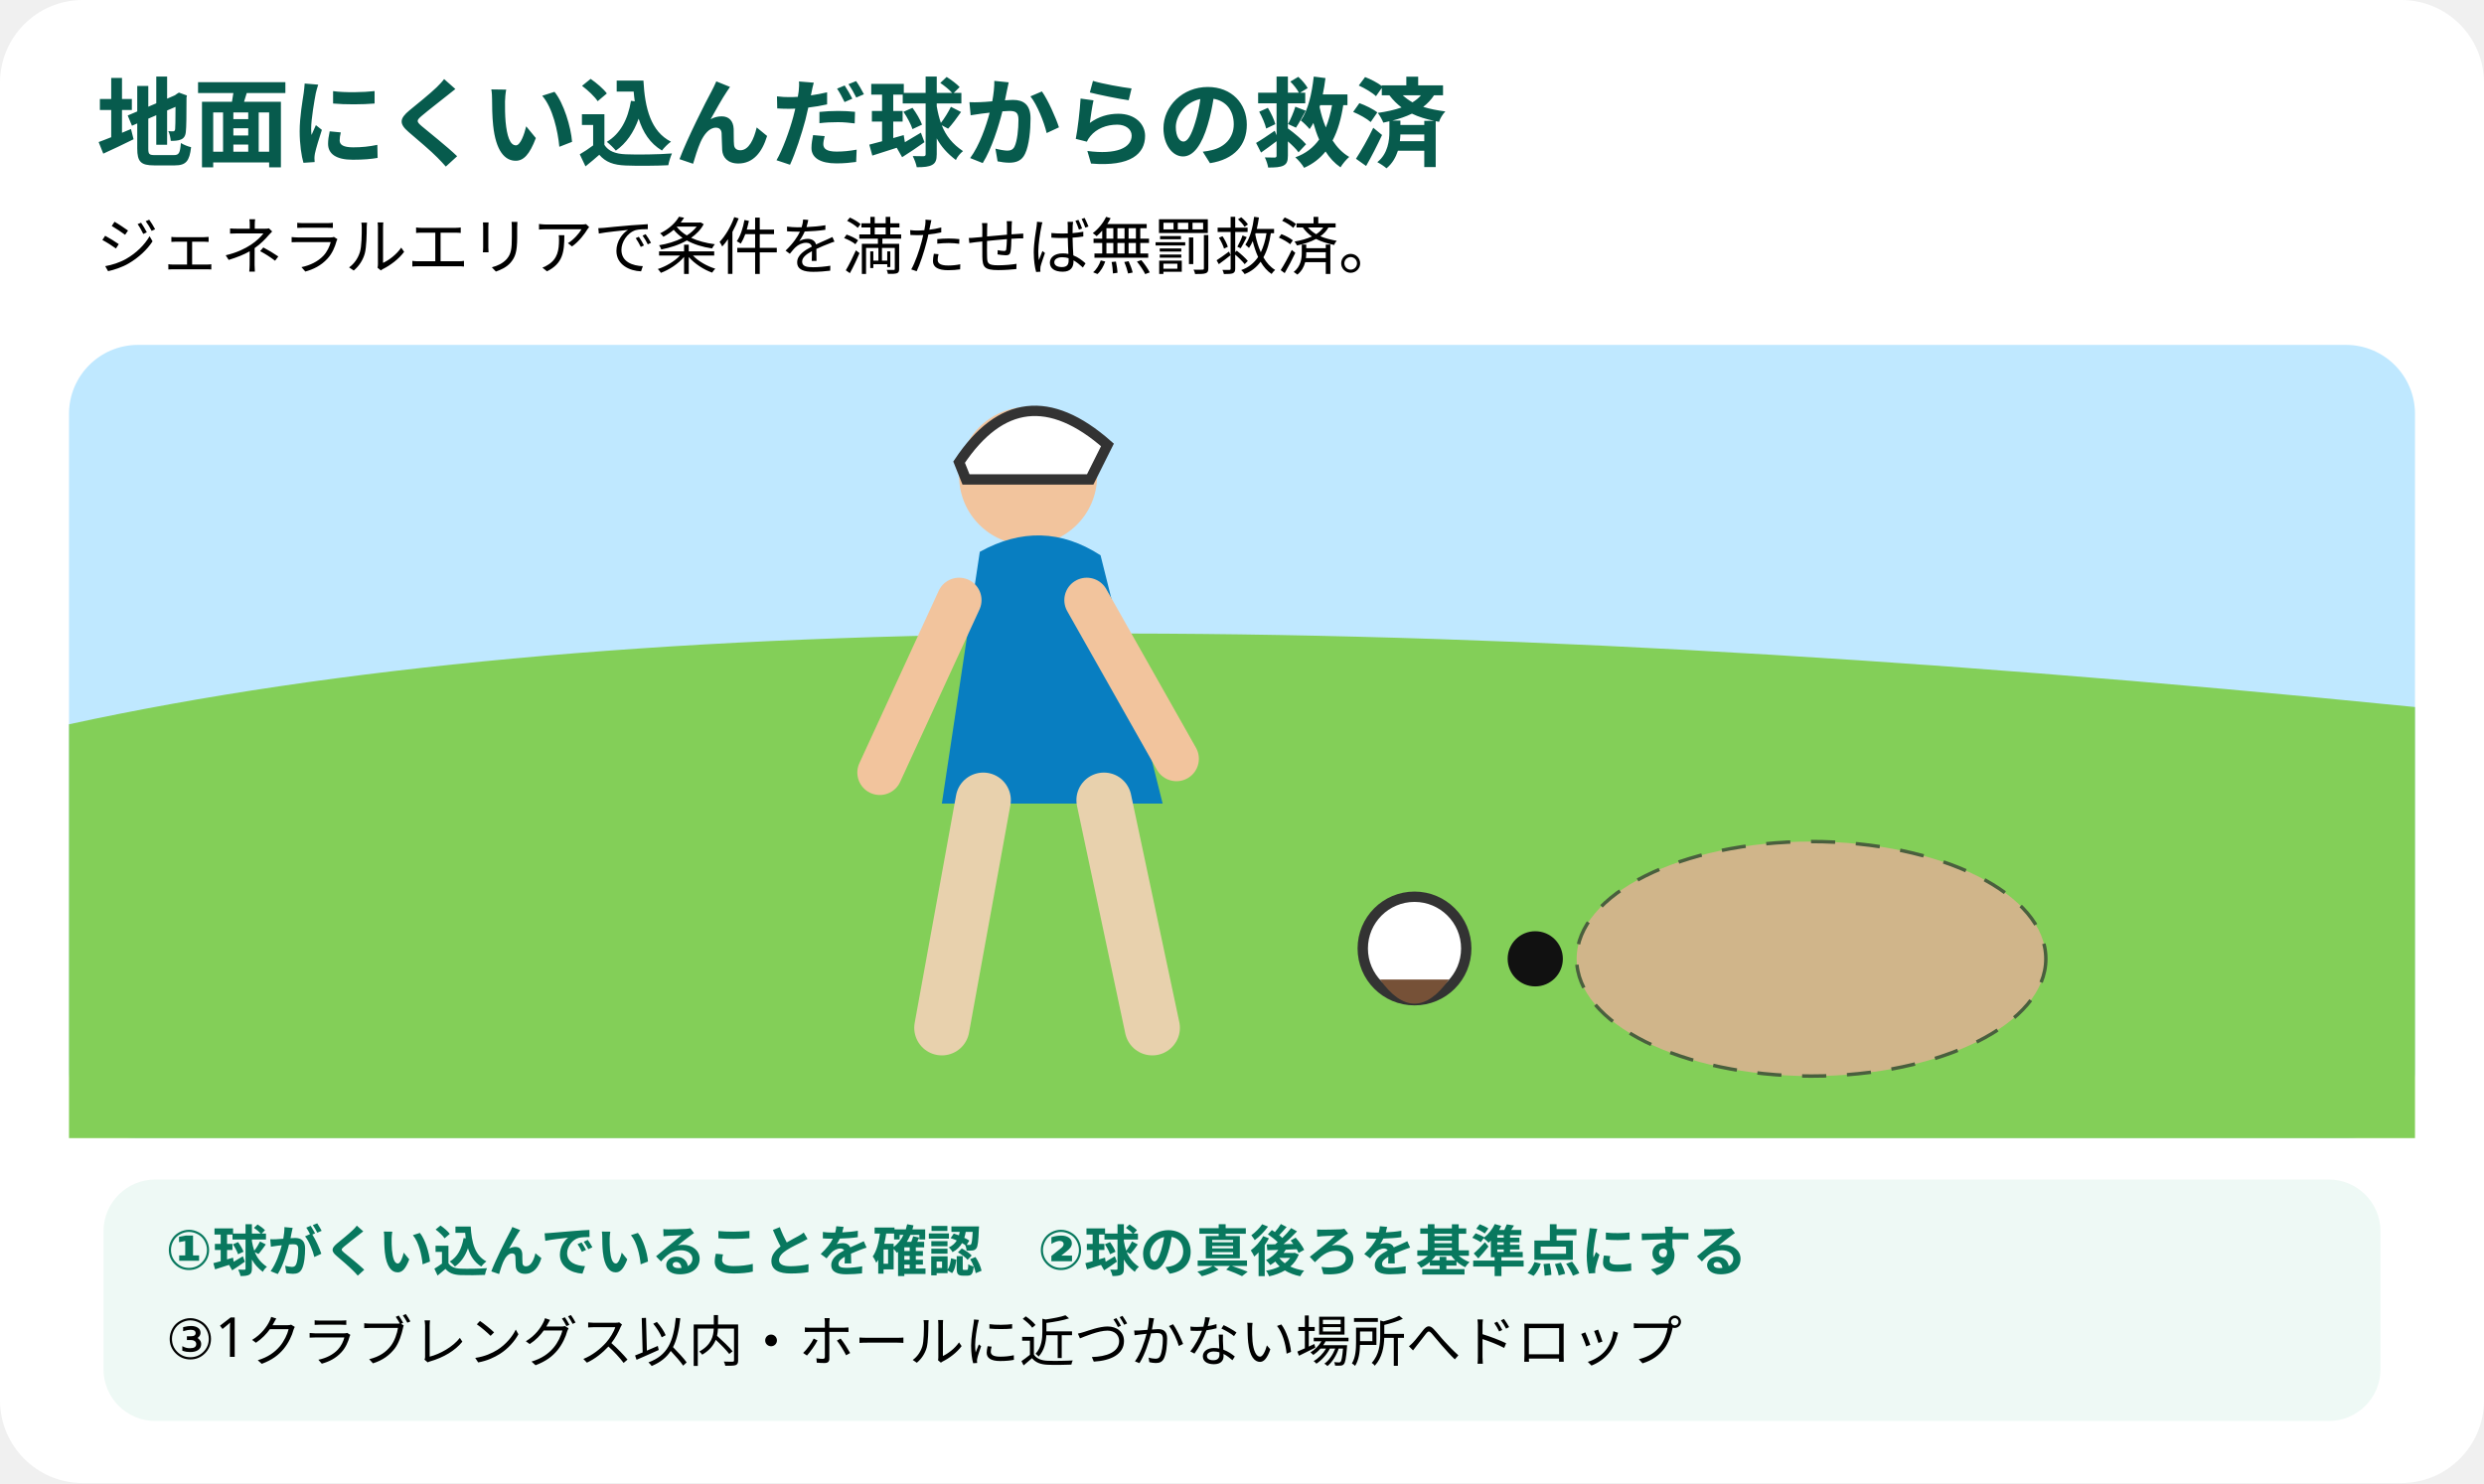
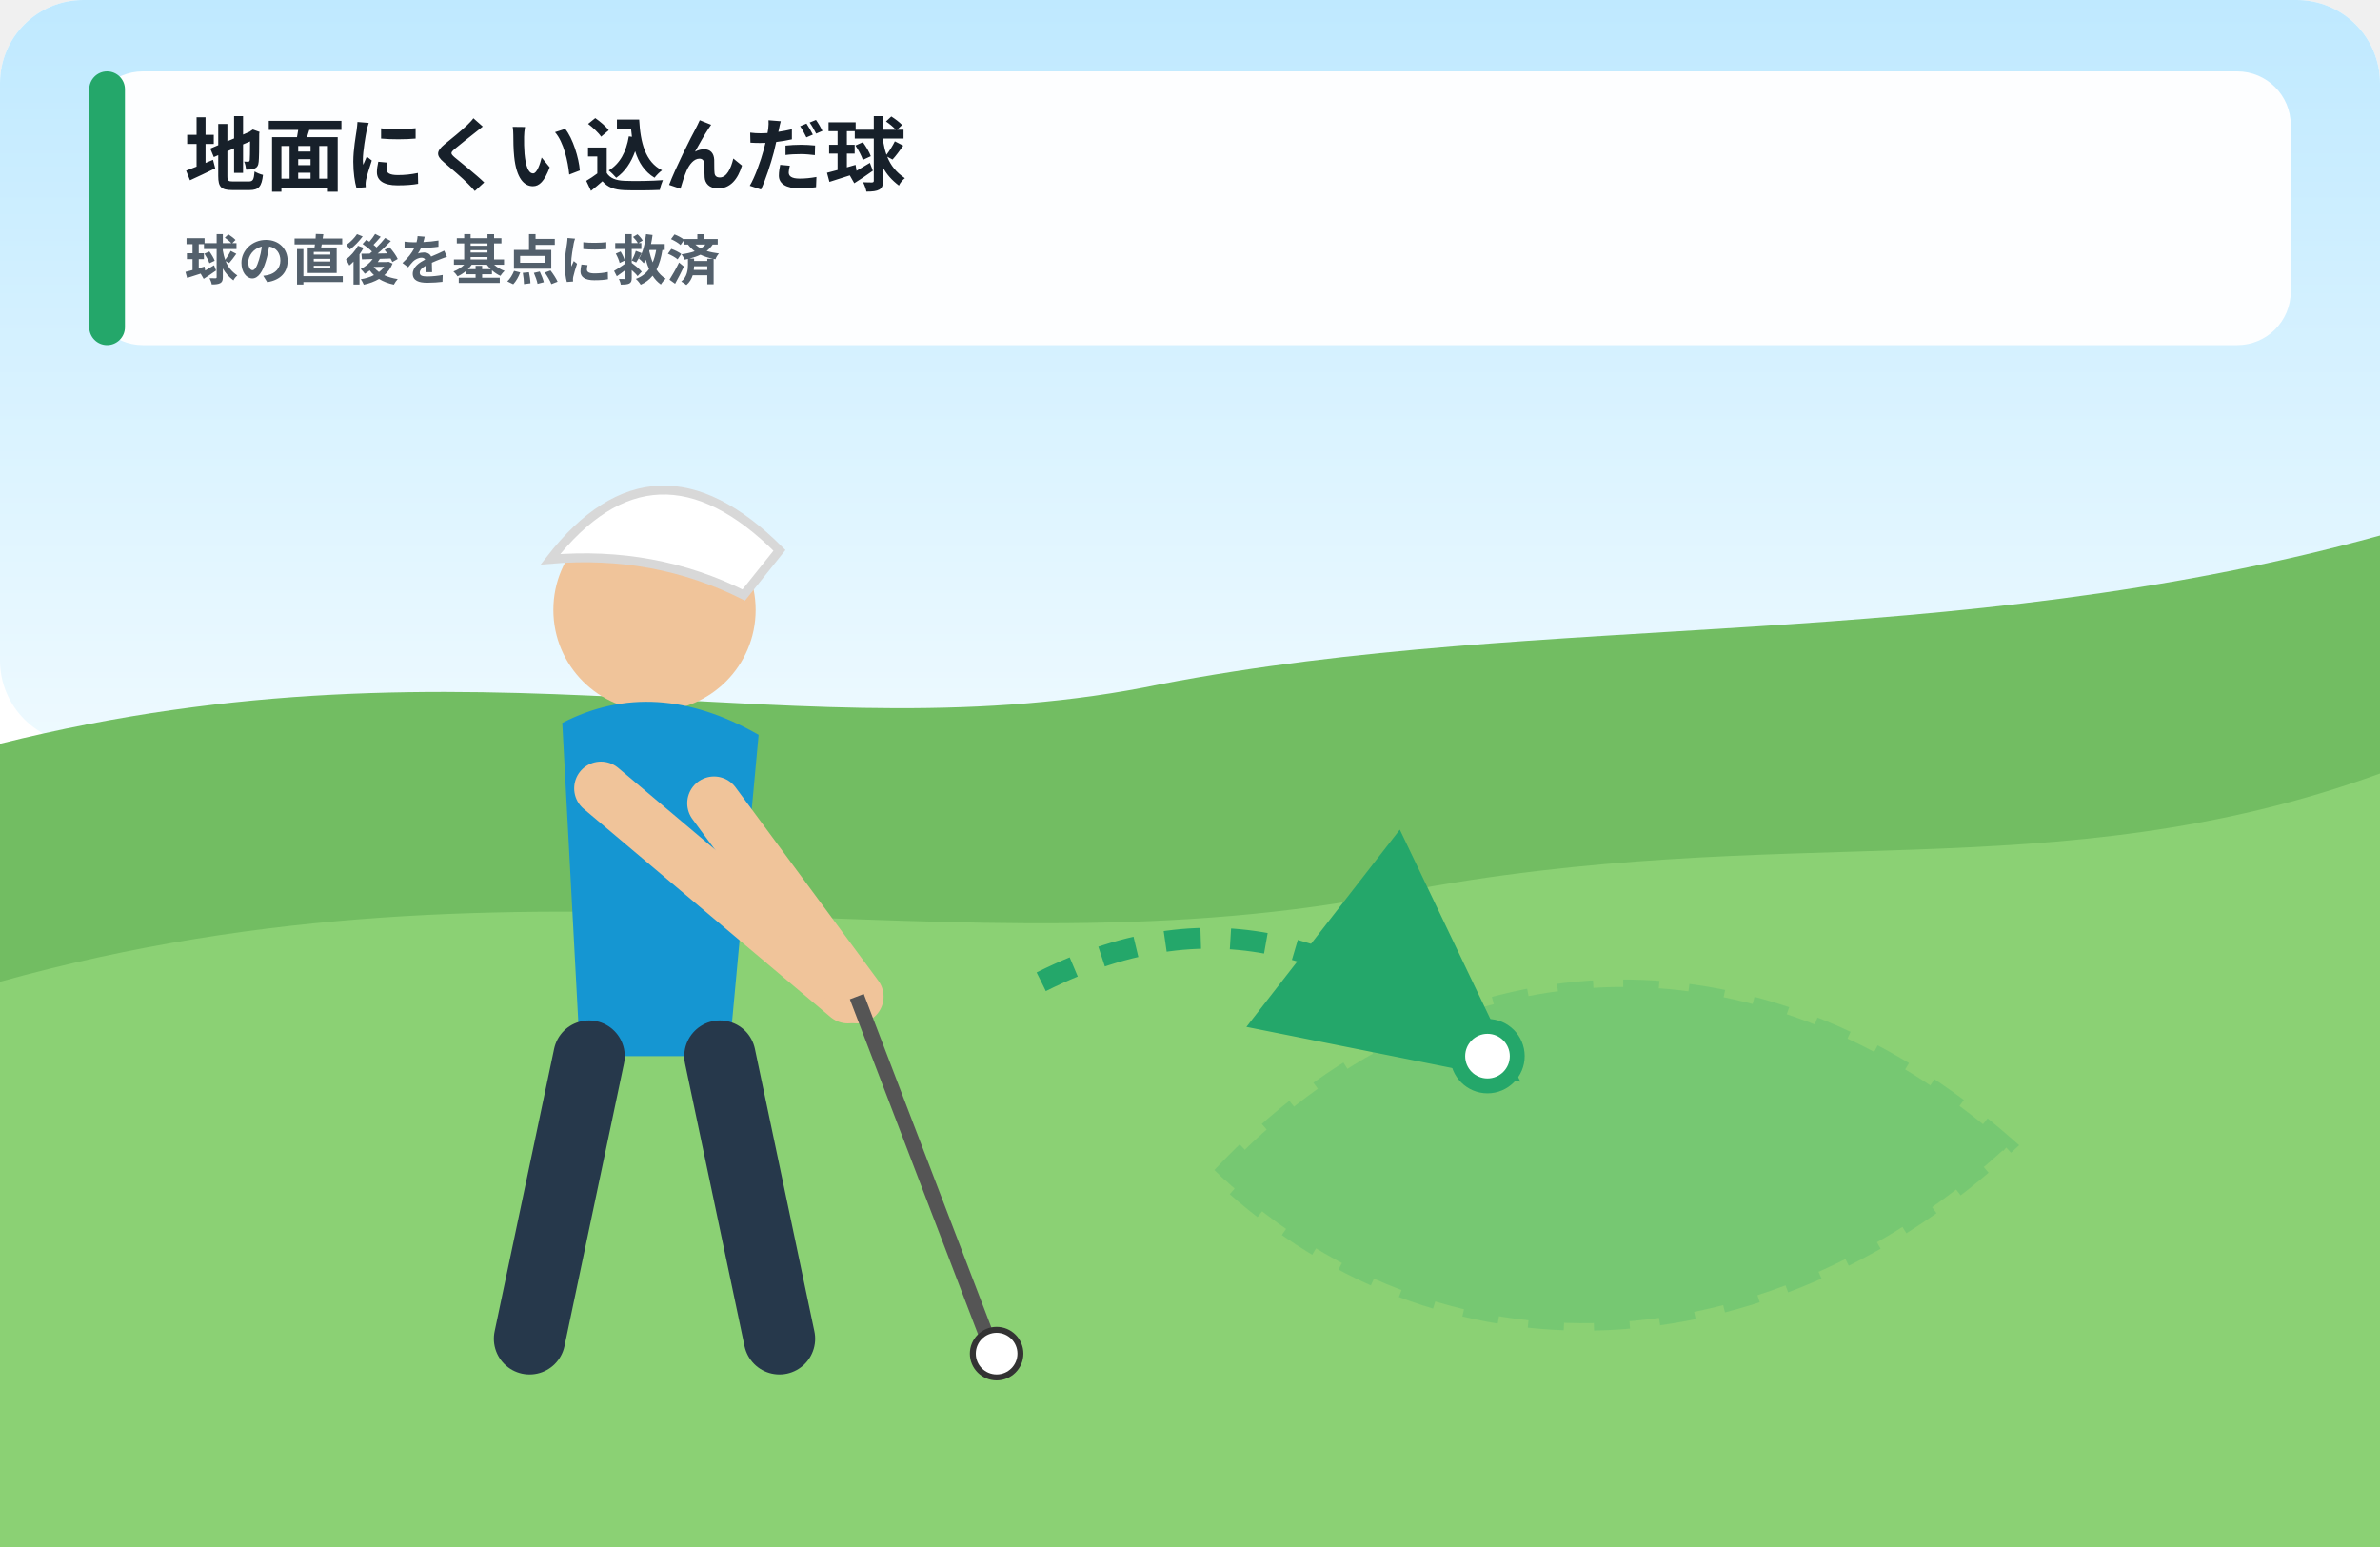
- <svg xmlns="http://www.w3.org/2000/svg" viewBox="0 0 720 430">
-   <rect width="720" height="430" rx="24" fill="#fff" />
-   <text x="28" y="46" font-family="sans-serif" font-size="28" font-weight="700" fill="#075b4d">地面にくい込んだ球からの救済</text>
-   <text x="28" y="78" font-family="sans-serif" font-size="18">ジェネラルエリアで条件を満たせば無罰救済。</text>
-   <rect x="20" y="100" width="680" height="230" rx="20" fill="#bfe8ff" />
-   <path d="M20 210Q250 160 700 205V330H20Z" fill="#83cf58" />
-   <g transform="translate(250 108)">
-     <circle cx="48" cy="30" r="20" fill="#f2c49d" />
-     <path d="M28 26q18-27 43-5l-5 10H30z" fill="#fff" stroke="#333" stroke-width="3" />
-     <path d="M34 52q18-10 35 1l18 72H23z" fill="#087ec1" />
-     <path d="M28 66L5 116M65 66L91 112" stroke="#f2c49d" stroke-width="13" stroke-linecap="round" />
-     <path d="M35 124L23 190M70 124L84 190" stroke="#e8d1ad" stroke-width="16" stroke-linecap="round" />
+ <svg xmlns="http://www.w3.org/2000/svg" viewBox="0 0 800 520">
+   <defs>
+     <linearGradient id="sky" x2="0" y2="1">
+       <stop stop-color="#bfe9ff" />
+       <stop offset="1" stop-color="#eefaff" />
+     </linearGradient>
+     <marker id="arrow" markerWidth="12" markerHeight="12" refX="10" refY="6" orient="auto">
+       <path d="M0 0L12 6L0 12Z" fill="#24a76a" />
+     </marker>
+   </defs>
+   <rect width="800" height="520" rx="28" fill="#fff" />
+   <rect width="800" height="250" rx="28" fill="url(#sky)" />
+   <path d="M0 250 C160 210 270 255 390 230 C520 205 655 220 800 180 L800 520 L0 520Z" fill="#72bd62" />
+   <path d="M0 330 C180 280 320 330 470 300 C600 275 690 300 800 260 L800 520 L0 520Z" fill="#8bd174" />
+   <path d="M410 395 C485 315 590 310 675 385 C600 455 490 470 410 395Z" fill="#24a76a" opacity=".20" stroke="#24a76a" stroke-width="5" stroke-dasharray="12 10" />
+   <g transform="translate(220 205)">
+     <circle cx="0" cy="0" r="34" fill="#f0c49a" />
+     <path d="M-35 -17 Q0 -62 42 -20 L30 -5 Q0 -20 -35 -17Z" fill="#fff" stroke="#d8d8d8" stroke-width="3" />
+     <path d="M-31 38 Q0 22 35 42 L25 150 L-25 150Z" fill="#1596d2" />
+     <path d="M-22 150 L-42 245" stroke="#26384b" stroke-width="24" stroke-linecap="round" />
+     <path d="M22 150 L42 245" stroke="#26384b" stroke-width="24" stroke-linecap="round" />
+     <path d="M-18 60 L65 130" stroke="#f0c49a" stroke-width="18" stroke-linecap="round" />
+     <path d="M20 65 L68 130" stroke="#f0c49a" stroke-width="18" stroke-linecap="round" />
+     <line x1="68" y1="130" x2="112" y2="245" stroke="#555" stroke-width="5" />
+     <circle cx="115" cy="250" r="8" fill="#fff" stroke="#333" stroke-width="2" />
  </g>
-   <circle cx="410" cy="275" r="15" fill="#fff" stroke="#333" stroke-width="3" />
-   <path d="M400 284q10 14 20 0" fill="#765137" />
-   <circle cx="445" cy="278" r="8" fill="#111" />
-   <ellipse cx="525" cy="278" rx="68" ry="34" fill="#efaa9c" opacity=".72" stroke="#333" stroke-dasharray="7 6" />
-   <rect x="30" y="342" width="660" height="70" rx="15" fill="#eef9f5" />
-   <text x="48" y="368" font-family="sans-serif" font-size="16" font-weight="700" fill="#08785e">①球がくい込んでいることを確認　②球の真後ろを基準点にする</text>
-   <text x="48" y="394" font-family="sans-serif" font-size="16">③1クラブレングス以内・ホールに近づかない場所へドロップ</text>
+   <path d="M350 330 C410 300 455 320 500 355" fill="none" stroke="#24a76a" stroke-width="7" stroke-dasharray="12 10" marker-end="url(#arrow)" />
+   <rect x="30" y="24" width="740" height="92" rx="18" fill="#fff" opacity=".96" />
+   <rect x="30" y="24" width="12" height="92" rx="6" fill="#24a76a" />
+   <text x="62" y="62" font-family="-apple-system,BlinkMacSystemFont,'Noto Sans JP',sans-serif" font-size="27" font-weight="800" fill="#17202a">地面にくい込んだ球</text>
+   <text x="62" y="94" font-family="-apple-system,BlinkMacSystemFont,'Noto Sans JP',sans-serif" font-size="18" font-weight="700" fill="#53606c">球の直後を基点に救済</text>
+   <circle cx="500" cy="355" r="10" fill="#fff" stroke="#24a76a" stroke-width="5" />
</svg>
